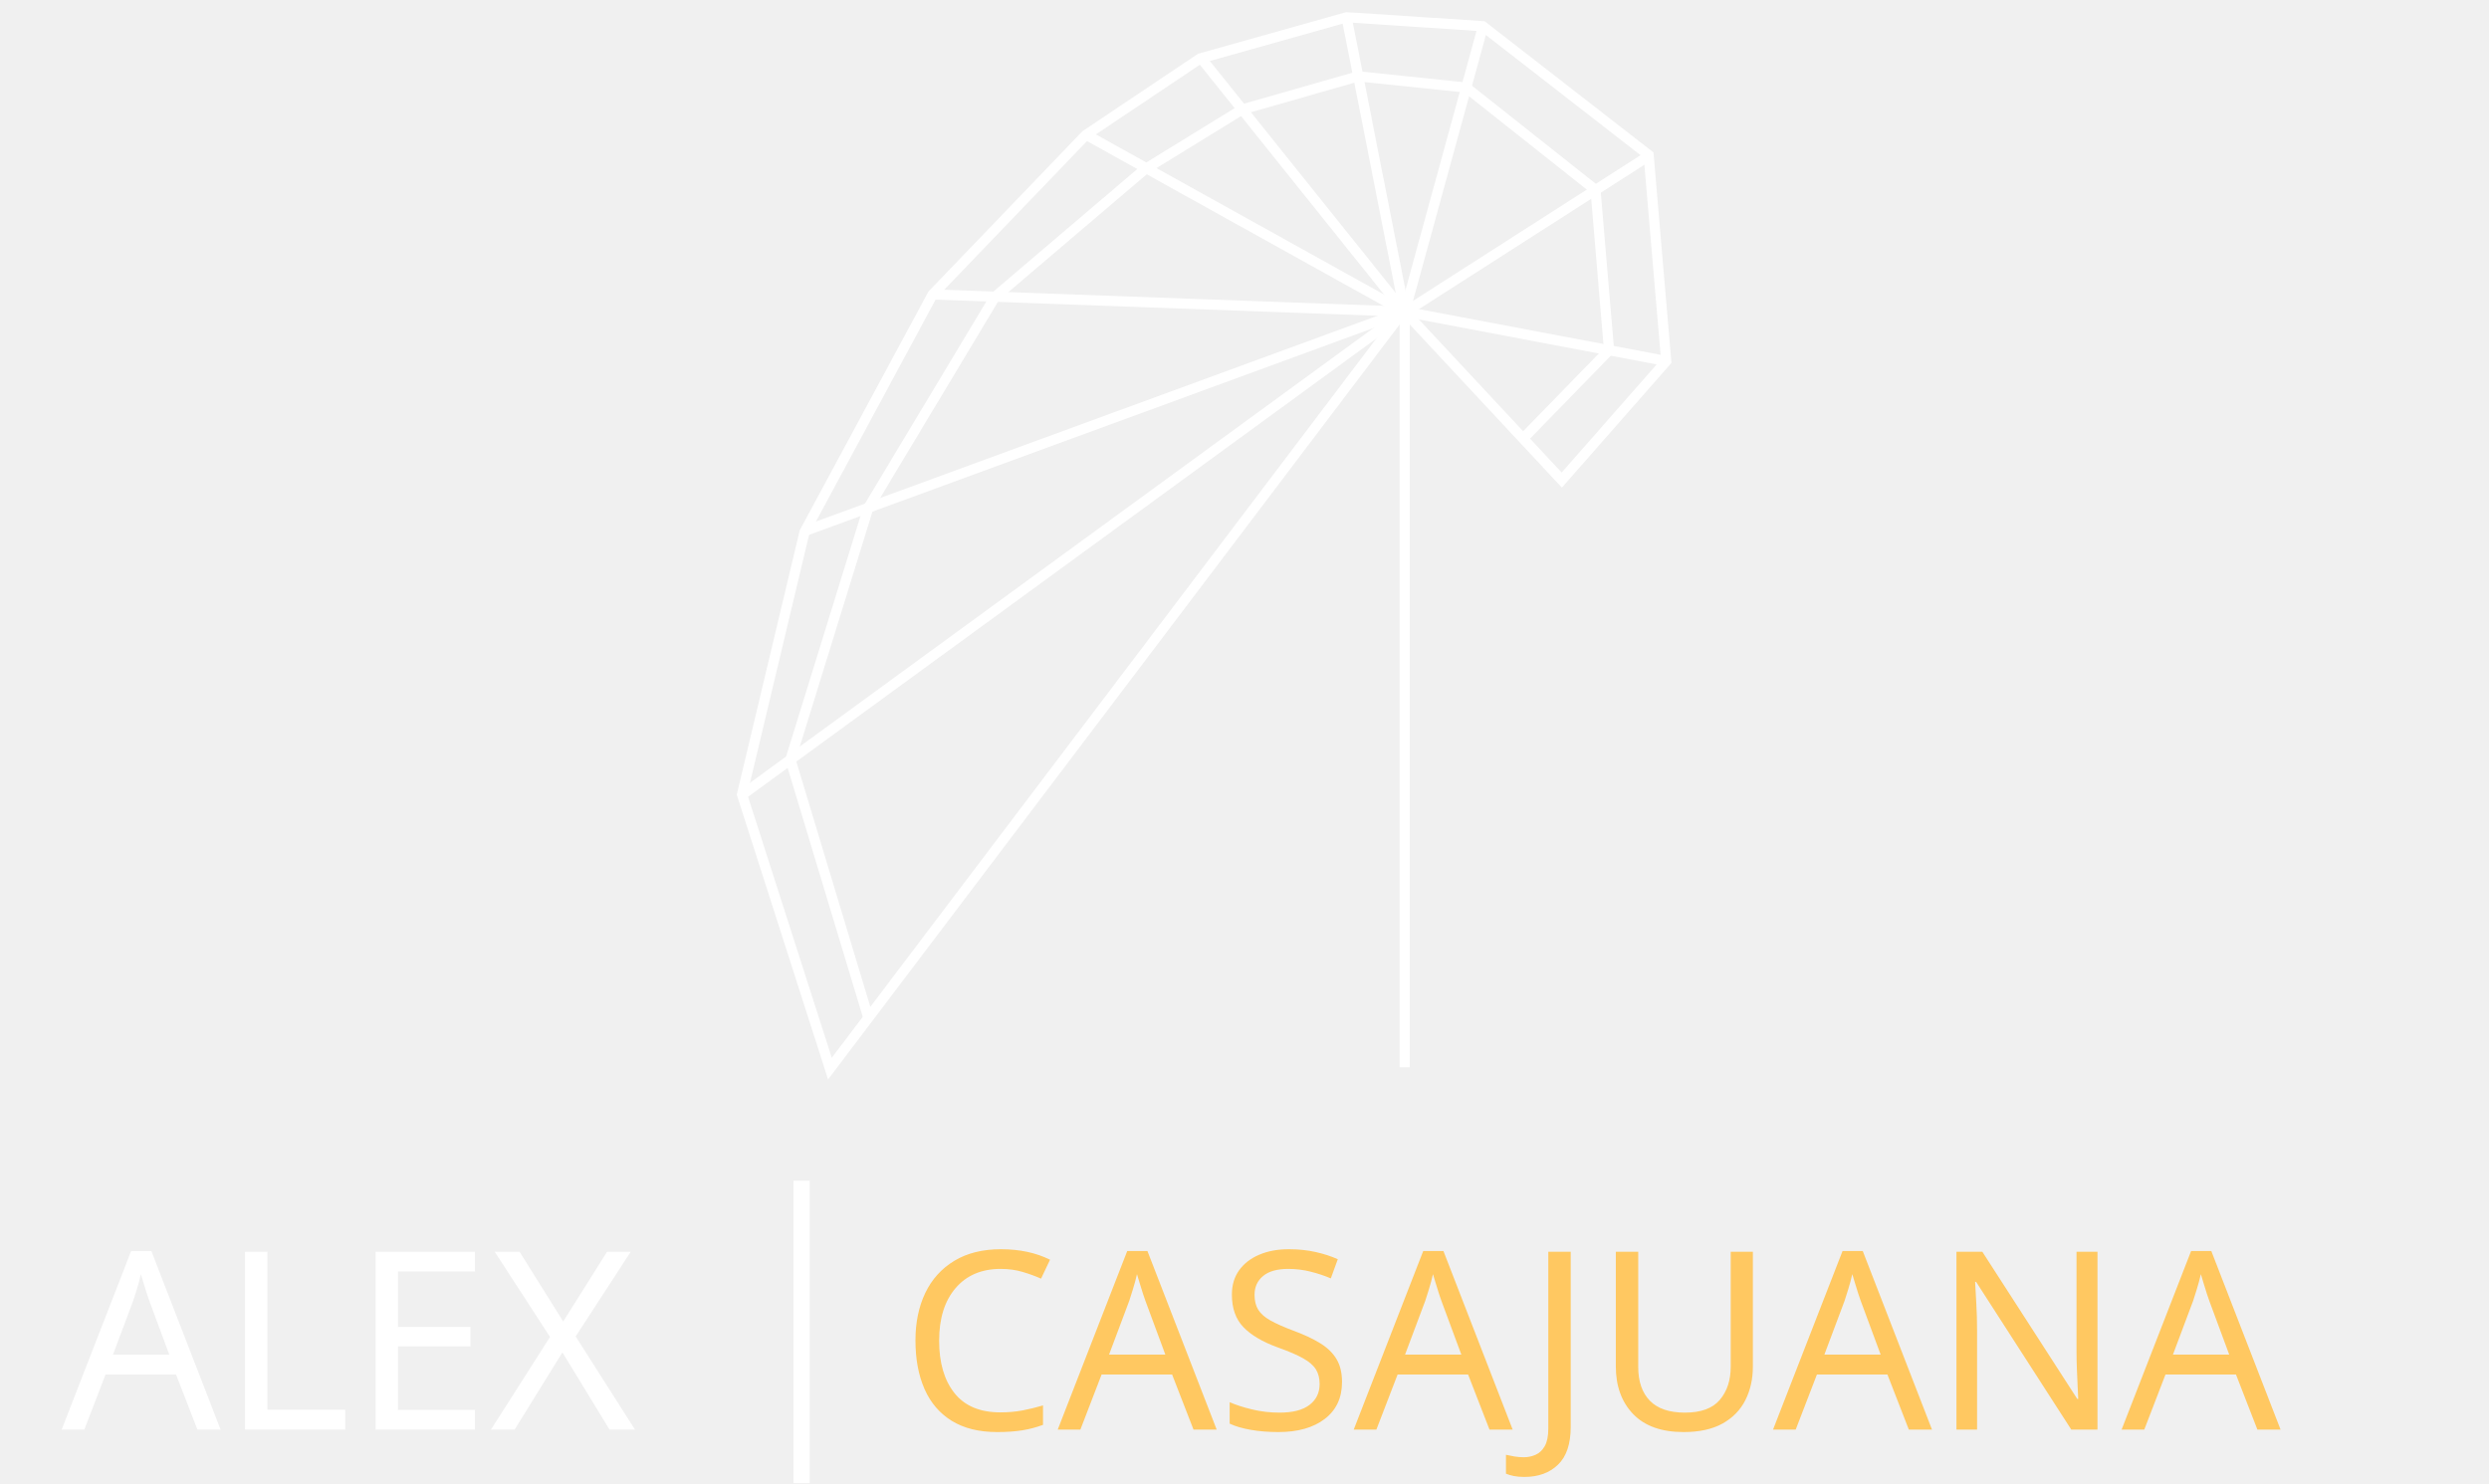
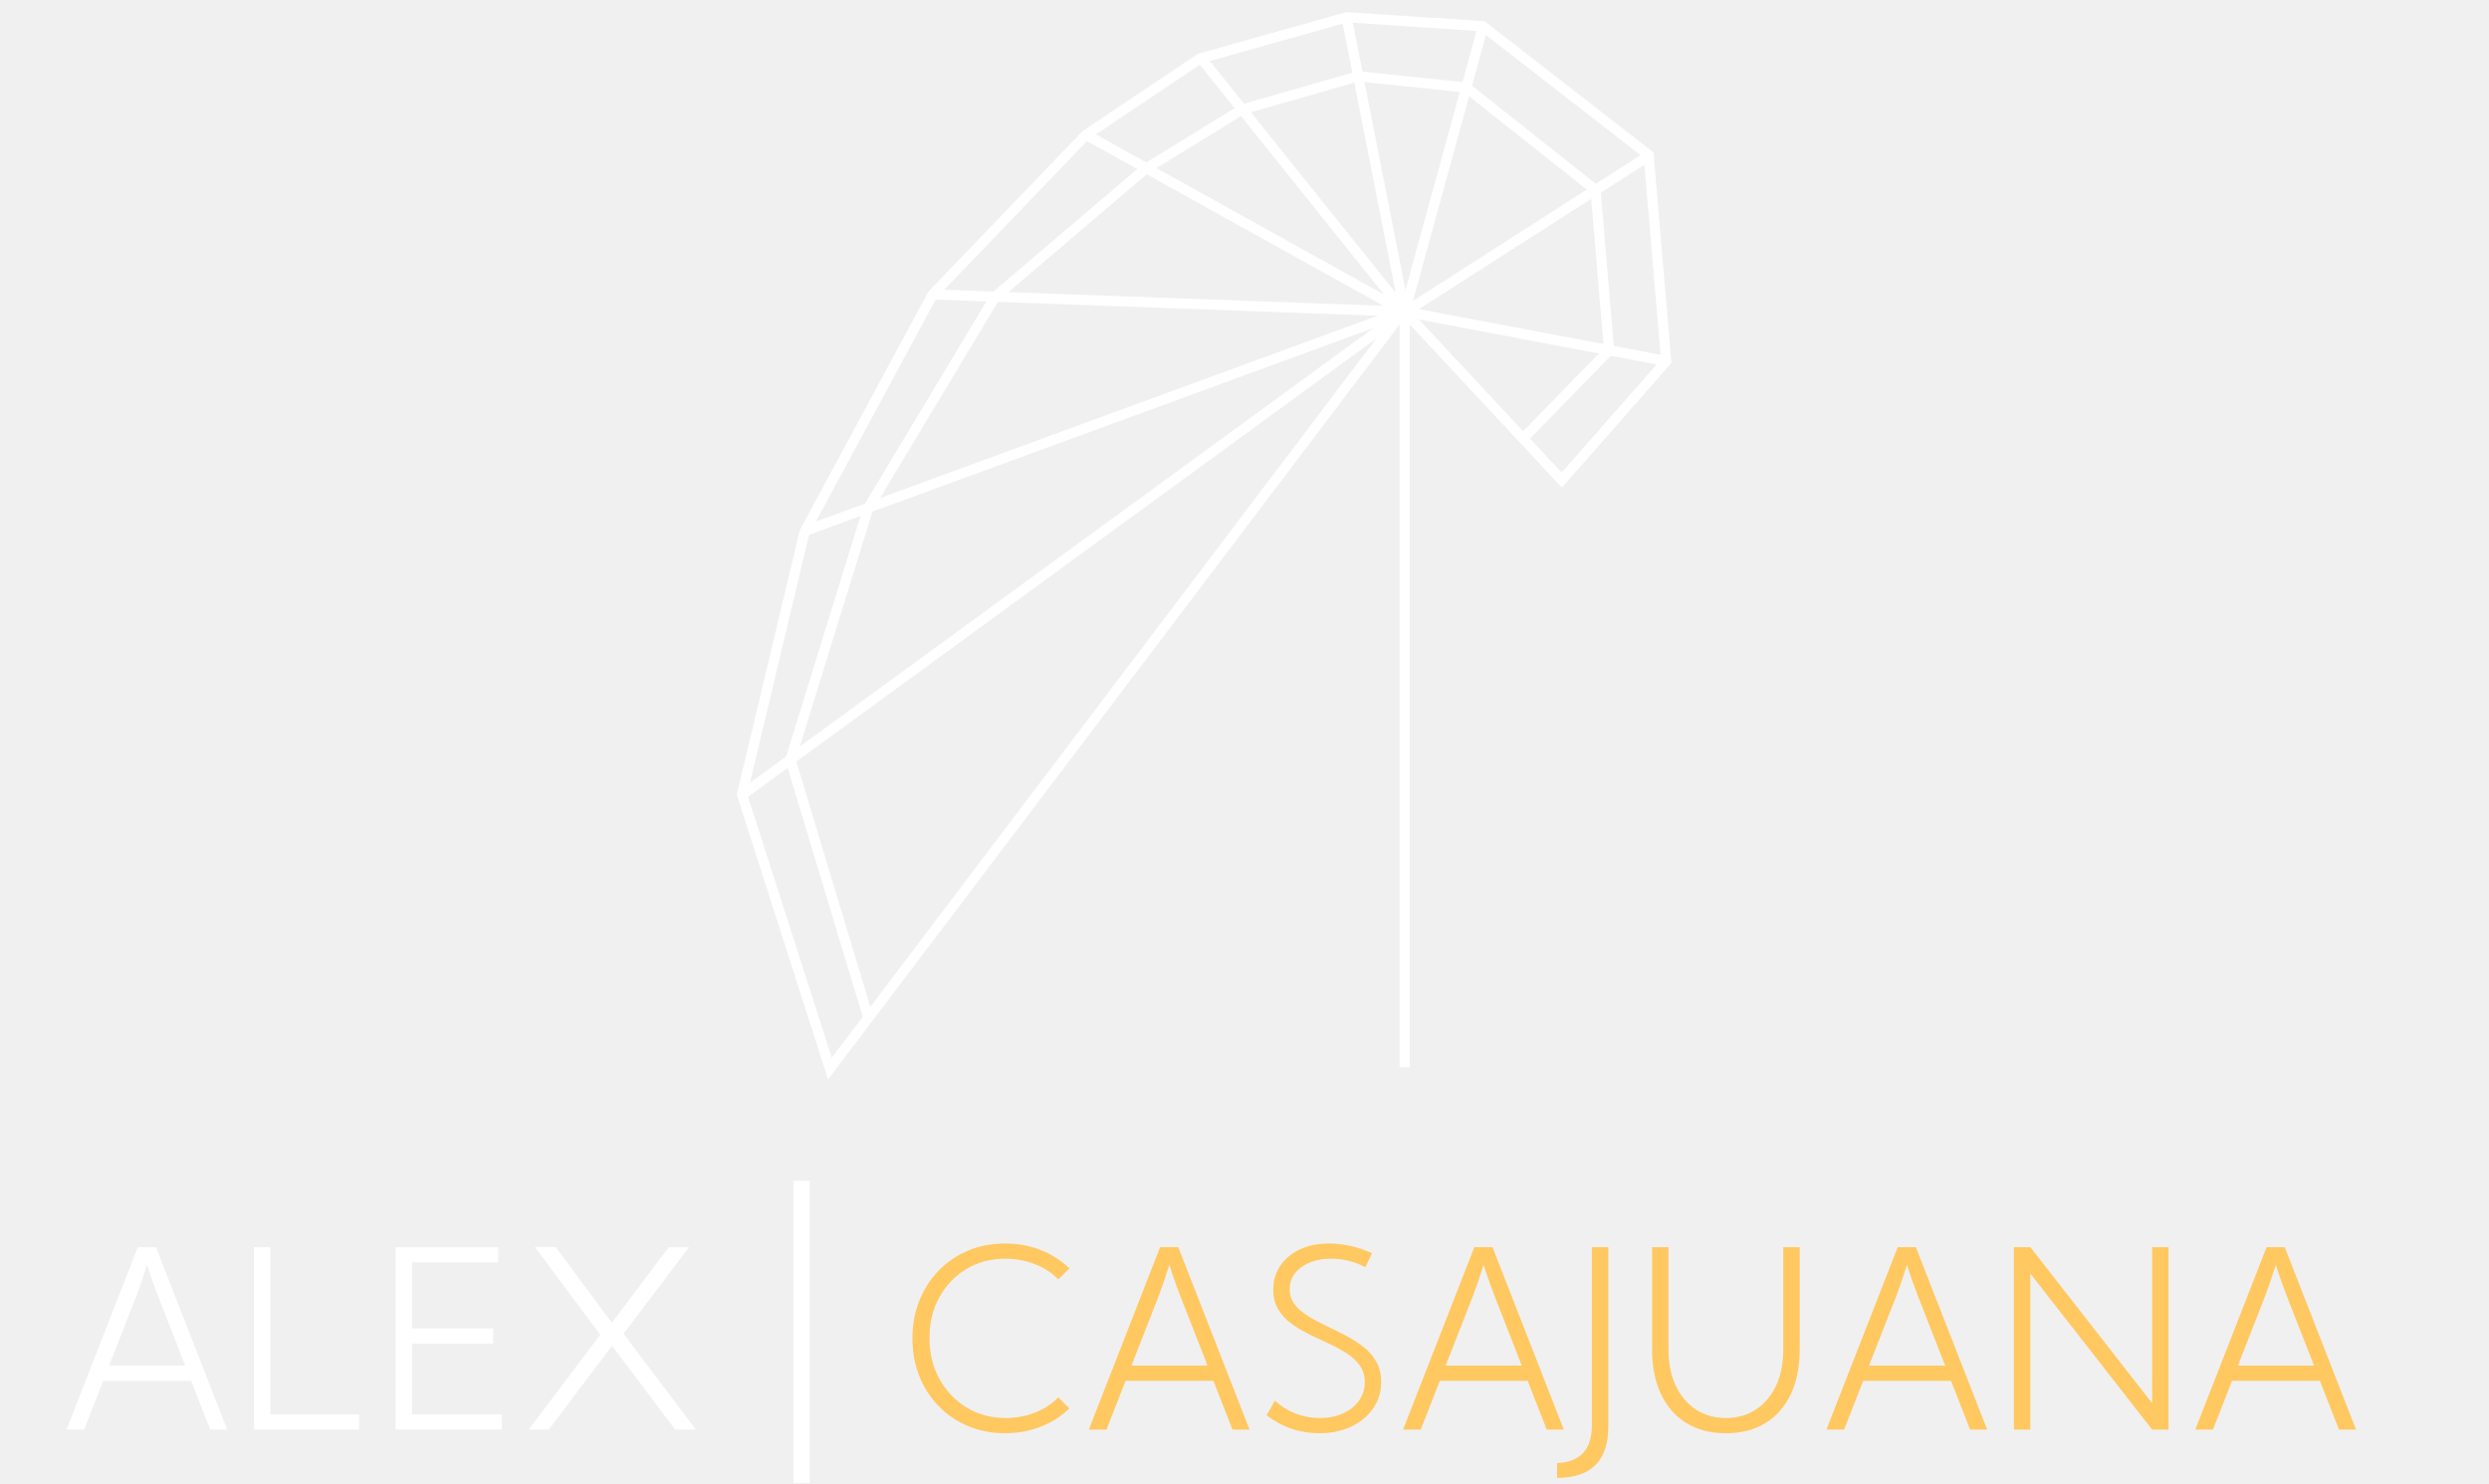
<svg xmlns="http://www.w3.org/2000/svg" version="1.1" id="Layer_1" x="0px" y="0px" width="614.377px" height="366.193px" viewBox="0 0 614.377 366.193" enable-background="new 0 0 614.377 366.193" xml:space="preserve">
  <g>
-     <text transform="matrix(1 0 0 1 15.219 352.9797)" enable-background="new    ">
-       <tspan x="0" y="0" fill="#FFFFFF" font-family="'KumbhSans-Light'" font-size="61.5">ALEX</tspan>
-       <tspan x="158.044" y="0" fill="#50007E" font-family="'KumbhSans-Light'" font-size="61.5">   </tspan>
-     </text>
+     <g enable-background="new    ">
+       <path fill="#FFFFFF" d="M16.42,352.979l17.597-45.044h4.474l17.598,45.044h-4.204l-4.715-12.042H25.489l-4.714,12.042H16.42z     M33.777,319.677l-6.847,17.508h18.798l-6.847-17.508c-0.401-1.061-0.831-2.231-1.291-3.514c-0.461-1.28-0.891-2.582-1.292-3.903    c-0.38,1.241-0.796,2.522-1.246,3.844C34.603,317.425,34.177,318.616,33.777,319.677z" />
+       <path fill="#FFFFFF" d="M88.641,352.979H62.696v-45.044h4.054v41.29h21.892V352.979z" />
+       <path fill="#FFFFFF" d="M97.65,307.935h25.314v3.754h-21.261v16.306h20.03v3.754h-20.03v17.477h22.192v3.754H97.65V307.935z" />
+       <path fill="#FFFFFF" d="M135.456,352.979h-4.955l17.657-23.423l-16.125-21.651h5.135l13.813,18.648l0.3-0.301l13.813-18.317h4.985    l-16.156,21.381l17.837,23.663h-5.105l-15.585-20.69L135.456,352.979z" />
+     </g>
+     <g enable-background="new    ">
+ 	</g>
  </g>
  <line fill="none" stroke="#FFFFFF" stroke-width="4" stroke-miterlimit="10" x1="197.857" y1="366.194" x2="197.857" y2="291.526" />
  <line fill="none" stroke="#FFFFFF" stroke-width="2.5" stroke-miterlimit="10" x1="346.732" y1="263.51" x2="346.732" y2="76.95" />
-   <polyline fill="none" stroke="#FFFFFF" stroke-width="2.5" stroke-miterlimit="10" points="346.732,76.95 385.505,118.533   411.282,89.187 406.939,38.282 366.015,6.476 332.427,4.263 296.248,14.428 267.995,33.363 230.206,72.711 198.589,131.362   183.153,196.162 204.855,263.85 346.618,76.541 " />
+   <polyline fill="none" stroke="#FFFFFF" stroke-width="2.5" stroke-miterlimit="10" points="346.732,76.95 385.505,118.533   411.281,89.187 406.939,38.282 366.015,6.476 332.427,4.263 296.248,14.427 267.995,33.363 230.206,72.711 198.589,131.362   183.153,196.162 204.855,263.85 346.617,76.541 " />
  <line fill="none" stroke="#FFFFFF" stroke-width="2.5" stroke-miterlimit="10" x1="346.812" y1="76.95" x2="411.488" y2="89.187" />
  <line fill="none" stroke="#FFFFFF" stroke-width="2.5" stroke-miterlimit="10" x1="406.939" y1="38.528" x2="346.812" y2="77.037" />
  <line fill="none" stroke="#FFFFFF" stroke-width="2.5" stroke-miterlimit="10" x1="346.732" y1="77.037" x2="366.015" y2="6.681" />
  <line fill="none" stroke="#FFFFFF" stroke-width="2.5" stroke-miterlimit="10" x1="346.689" y1="76.891" x2="332.427" y2="4.469" />
-   <line fill="none" stroke="#FFFFFF" stroke-width="2.5" stroke-miterlimit="10" x1="346.689" y1="77.037" x2="296.522" y2="14.428" />
+   <line fill="none" stroke="#FFFFFF" stroke-width="2.5" stroke-miterlimit="10" x1="346.689" y1="77.037" x2="296.522" y2="14.427" />
  <line fill="none" stroke="#FFFFFF" stroke-width="2.5" stroke-miterlimit="10" x1="346.812" y1="77.037" x2="268.241" y2="33.363" />
-   <line fill="none" stroke="#FFFFFF" stroke-width="2.5" stroke-miterlimit="10" x1="346.618" y1="76.95" x2="230.492" y2="72.711" />
+   <line fill="none" stroke="#FFFFFF" stroke-width="2.5" stroke-miterlimit="10" x1="346.617" y1="76.95" x2="230.492" y2="72.711" />
  <line fill="none" stroke="#FFFFFF" stroke-width="2.5" stroke-miterlimit="10" x1="346.572" y1="76.891" x2="198.646" y2="131.116" />
  <line fill="none" stroke="#FFFFFF" stroke-width="2.5" stroke-miterlimit="10" x1="346.572" y1="77.037" x2="183.317" y2="196.162" />
-   <polyline fill="none" stroke="#FFFFFF" stroke-width="2.5" stroke-miterlimit="10" points="214.347,251.321 195.109,187.557   214.347,125.361 245.634,73.263 282.507,41.859 306.616,27.026 335.259,18.847 361.921,21.625 393.837,46.921 397.175,86.479   375.941,108.289 " />
+   <polyline fill="none" stroke="#FFFFFF" stroke-width="2.5" stroke-miterlimit="10" points="214.347,251.321 195.109,187.557   214.347,125.361 245.634,73.263 282.507,41.859 306.615,27.026 335.259,18.847 361.921,21.625 393.837,46.921 397.175,86.479   375.941,108.289 " />
  <g id="Layer_2">
</g>
  <g>
-     <text transform="matrix(1 0 0 1 222.219 352.9797)" enable-background="new    ">
-       <tspan x="0" y="0" fill="#FFC861" font-family="'KumbhSans-Light'" font-size="61.5">CASAJUANA</tspan>
-       <tspan x="360.532" y="0" fill="#50007E" font-family="'KumbhSans-Light'" font-size="61.5">   </tspan>
-     </text>
+     <g enable-background="new    ">
+       <path fill="#FFC861" d="M261.227,345.021l2.733,2.733c-2.062,1.981-4.455,3.498-7.177,4.549s-5.605,1.576-8.648,1.576    c-3.303,0-6.346-0.58-9.129-1.741s-5.205-2.798-7.267-4.91c-2.063-2.111-3.664-4.594-4.805-7.447    c-1.142-2.853-1.712-5.96-1.712-9.323s0.57-6.472,1.712-9.324c1.141-2.854,2.742-5.335,4.805-7.447    c2.062-2.112,4.484-3.749,7.267-4.91s5.826-1.742,9.129-1.742c3.063,0,5.951,0.526,8.664,1.577c2.712,1.051,5.1,2.567,7.162,4.55    l-2.733,2.732c-1.562-1.622-3.494-2.878-5.795-3.769c-2.302-0.891-4.745-1.337-7.327-1.337c-3.584,0-6.782,0.852-9.594,2.553    c-2.813,1.702-5.03,4.023-6.651,6.967c-1.622,2.943-2.433,6.286-2.433,10.029c0,3.784,0.821,7.168,2.462,10.15    c1.641,2.983,3.884,5.335,6.727,7.057c2.842,1.723,6.066,2.583,9.669,2.583c2.542,0,4.94-0.445,7.192-1.337    C257.729,347.899,259.645,346.643,261.227,345.021z" />
+       <path fill="#FFC861" d="M268.764,352.979l17.597-45.044h4.474l17.597,45.044h-4.204l-4.715-12.042h-21.681l-4.714,12.042H268.764z     M286.121,319.677l-6.847,17.508h18.798l-6.847-17.508c-0.401-1.061-0.831-2.231-1.291-3.514c-0.461-1.28-0.891-2.582-1.292-3.903    c-0.38,1.241-0.796,2.522-1.246,3.844C286.947,317.425,286.522,318.616,286.121,319.677z" />
+       <path fill="#FFC861" d="M312.637,349.436l2.072-3.604c1.421,1.361,3.093,2.417,5.015,3.168c1.922,0.75,3.924,1.126,6.006,1.126    c2.162,0,4.084-0.38,5.766-1.142c1.682-0.761,2.998-1.807,3.949-3.138c0.95-1.331,1.426-2.848,1.426-4.55    c0-1.602-0.405-2.978-1.216-4.129c-0.812-1.15-1.892-2.157-3.243-3.018s-2.828-1.662-4.43-2.402s-3.203-1.502-4.805-2.282    c-1.602-0.781-3.078-1.667-4.43-2.658c-1.351-0.99-2.432-2.166-3.242-3.528c-0.811-1.361-1.217-2.992-1.217-4.895    c0-2.223,0.586-4.189,1.757-5.9c1.171-1.712,2.793-3.049,4.864-4.01c2.072-0.961,4.47-1.441,7.192-1.441    c3.483,0,7.007,0.802,10.57,2.402l-1.651,3.454c-2.623-1.401-5.416-2.103-8.378-2.103c-3.023,0-5.495,0.696-7.417,2.087    c-1.922,1.392-2.883,3.188-2.883,5.391c0,1.462,0.404,2.723,1.216,3.784c0.811,1.061,1.892,2.012,3.243,2.853    s2.827,1.642,4.43,2.402c1.602,0.761,3.202,1.557,4.805,2.387c1.602,0.831,3.078,1.768,4.429,2.808    c1.352,1.042,2.433,2.272,3.243,3.694s1.217,3.104,1.217,5.045c0,2.422-0.661,4.59-1.982,6.501    c-1.321,1.912-3.129,3.414-5.42,4.505c-2.293,1.091-4.91,1.636-7.854,1.636C320.845,353.88,316.5,352.399,312.637,349.436z" />
+       <path fill="#FFC861" d="M346.33,352.979l17.597-45.044h4.475l17.598,45.044h-4.204l-4.715-12.042H355.4l-4.715,12.042H346.33z     M363.687,319.677l-6.846,17.508h18.798l-6.847-17.508c-0.4-1.061-0.831-2.231-1.291-3.514c-0.461-1.28-0.891-2.582-1.291-3.903    c-0.381,1.241-0.797,2.522-1.246,3.844C364.513,317.425,364.087,318.616,363.687,319.677z" />
+       <path fill="#FFC861" d="M384.347,364.901v-3.664c5.726-0.2,8.588-3.333,8.588-9.398v-43.903h4.055v44.233    C396.99,360.656,392.775,364.901,384.347,364.901z" />
+       <path fill="#FFC861" d="M407.8,333.25v-25.314h4.054v25.284c0,3.444,0.601,6.432,1.802,8.964c1.201,2.533,2.868,4.489,5,5.871    c2.133,1.382,4.59,2.072,7.372,2.072s5.235-0.69,7.357-2.072s3.784-3.333,4.985-5.855s1.801-5.506,1.801-8.949v-25.314h4.055    v25.314c0,4.245-0.736,7.913-2.207,11.006c-1.472,3.093-3.564,5.471-6.276,7.132c-2.713,1.662-5.951,2.492-9.715,2.492    s-7.007-0.83-9.729-2.492c-2.723-1.661-4.819-4.039-6.291-7.132C408.536,341.163,407.8,337.495,407.8,333.25z" />
+       <path fill="#FFC861" d="M450.832,352.979l17.597-45.044h4.475l17.598,45.044h-4.204l-4.715-12.042h-21.681l-4.715,12.042H450.832z     M468.189,319.677l-6.846,17.508h18.798l-6.847-17.508c-0.4-1.061-0.831-2.231-1.291-3.514c-0.461-1.28-0.891-2.582-1.291-3.903    c-0.381,1.241-0.797,2.522-1.246,3.844C469.015,317.425,468.589,318.616,468.189,319.677z" />
+       <path fill="#FFC861" d="M497.107,307.935h4.055l30.06,38.527v-38.527h4.053v45.044h-4.053l-30.06-38.527v38.527h-4.055V307.935z" />
+       <path fill="#FFC861" d="M541.881,352.979l17.598-45.044h4.474l17.598,45.044h-4.204l-4.715-12.042h-21.682l-4.714,12.042H541.881z     M559.239,319.677l-6.848,17.508h18.799l-6.847-17.508c-0.4-1.061-0.831-2.231-1.291-3.514c-0.461-1.28-0.892-2.582-1.292-3.903    c-0.38,1.241-0.795,2.522-1.246,3.844C560.064,317.425,559.638,318.616,559.239,319.677z" />
+     </g>
+     <g enable-background="new    ">
+ 	</g>
  </g>
</svg>
